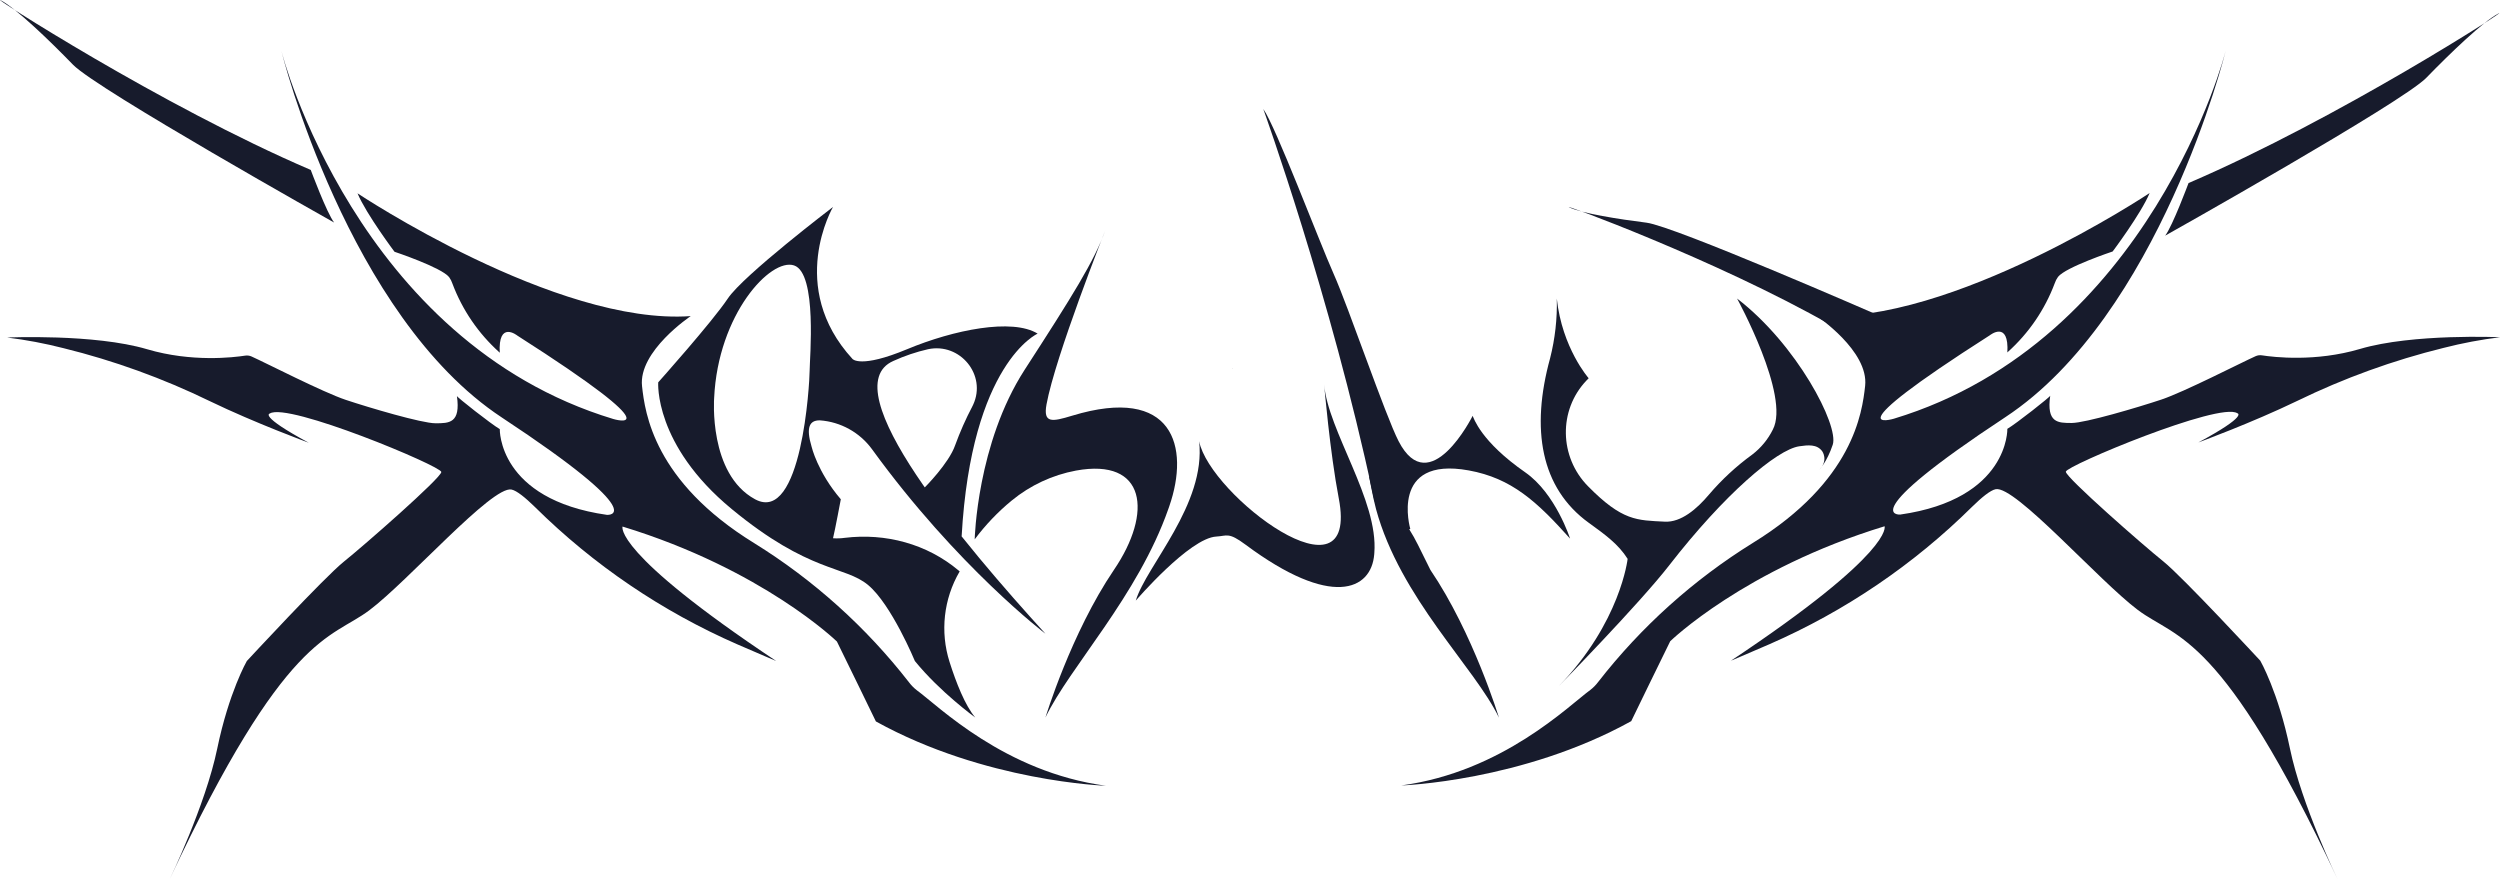
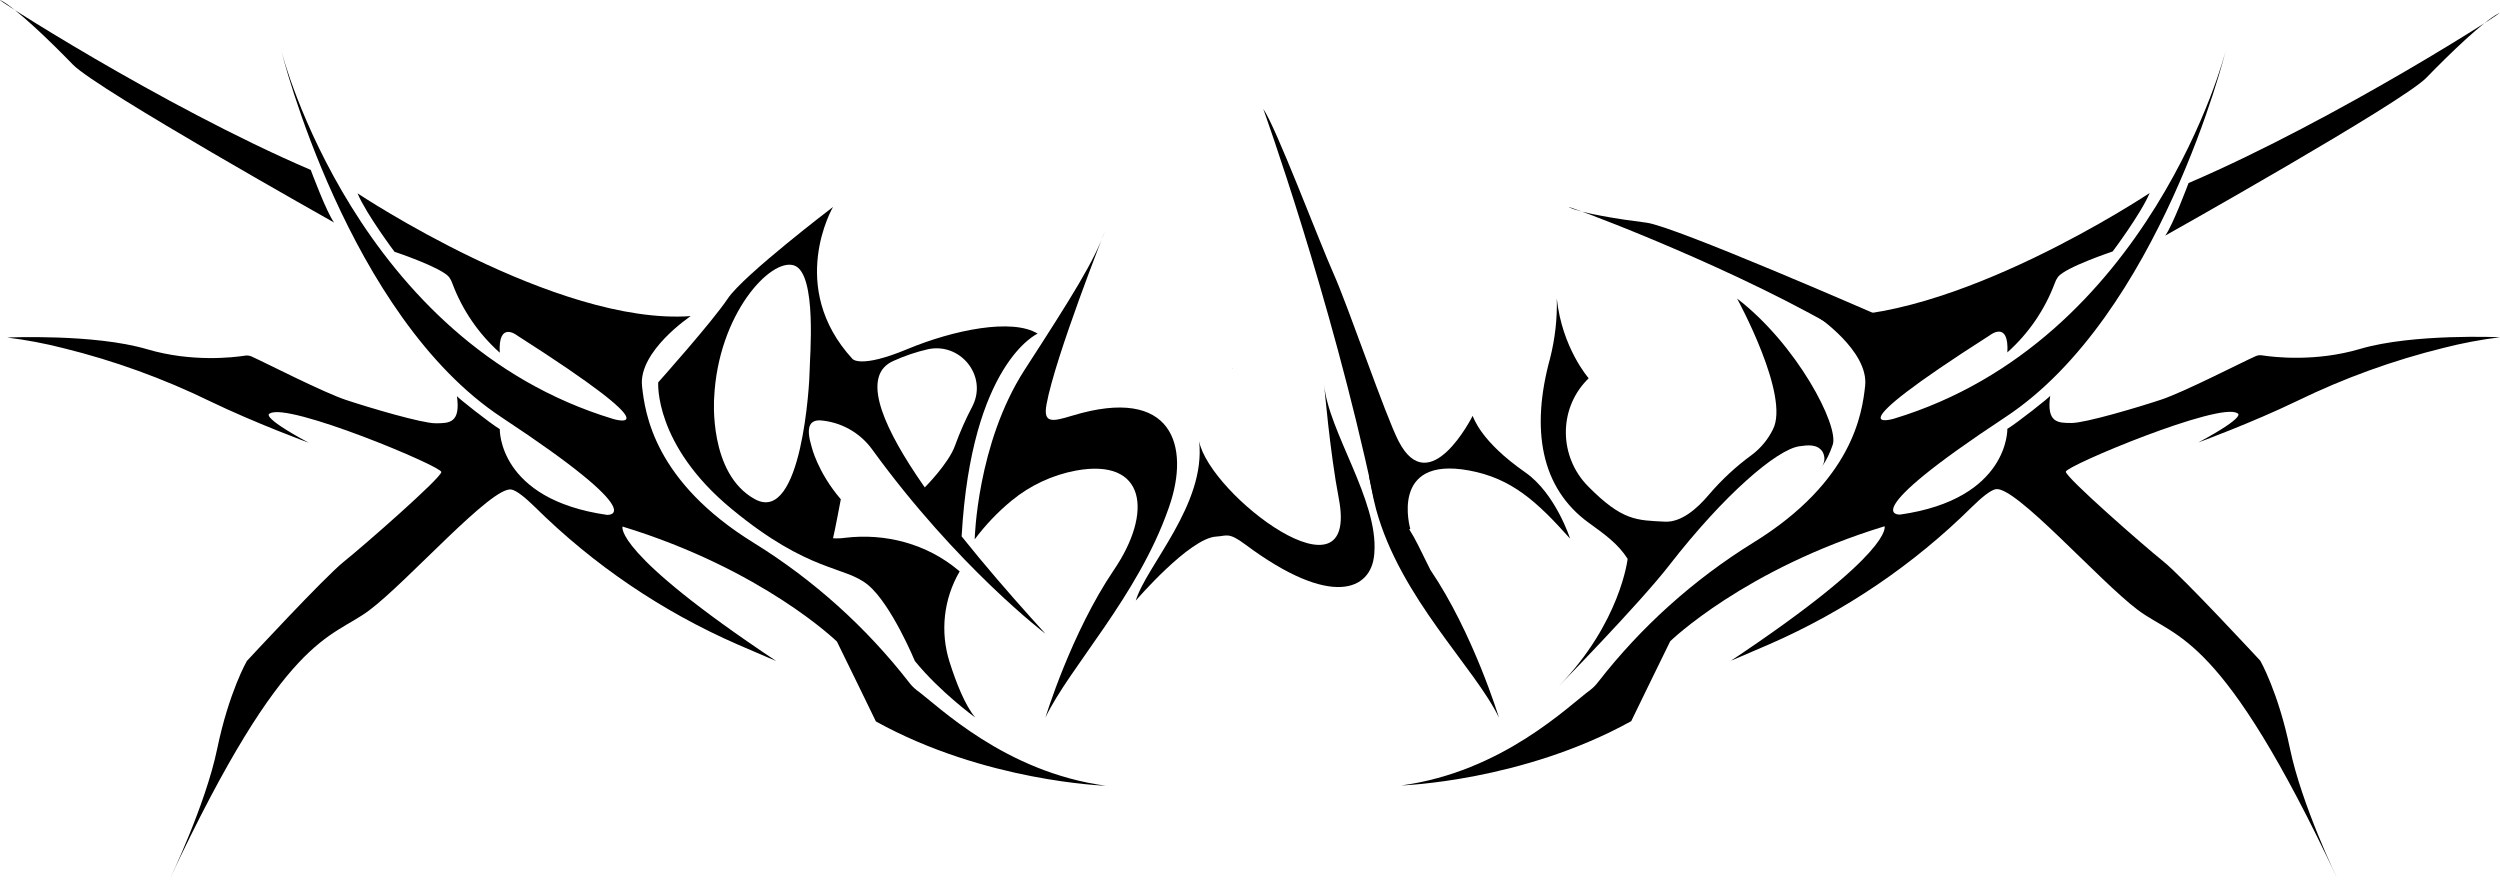
- <svg xmlns="http://www.w3.org/2000/svg" fill="#171b2c" viewBox="0 0 1282.86 451.2">
+ <svg xmlns="http://www.w3.org/2000/svg" viewBox="0 0 1282.86 451.2">
  <path d="M367.6,794S386,756,392,727s15.2-45,15.2-45S447,639,457,631s50-43,50-46-79-36-88-30c0,0-6,1,20,15,0,0-27.56-10.12-50.79-21.35a378.65,378.65,0,0,0-75.09-27.19A230.17,230.17,0,0,0,284.2,516s44.8-2,71.8,6c22.88,6.78,44.33,4.22,50.34,3.29a5.78,5.78,0,0,1,3.28.44C416.93,529,446.26,544.09,458,548c12,4,39,12,46,12s13,0,11-14c-.27.38,17.65,14.5,22,17,0,0-1,36,55,44,0,0,24.52,1.76-54-50-78.86-52-113-187-113-188,0,1,38.74,149,170.22,188.8,0,0,33.78,10.2-49.22-42.8,0,0-10-8-9,9,.08-.07,0-.24-.29-.48a89.7,89.7,0,0,1-24-35.16A12.2,12.2,0,0,0,511,485c-4-5-28-13-28-13,.35.52-14.6-19.41-19-30,0,0,102,68,171,63,0,0-27,18-25,36,1.52,13.7,6.08,48.82,57.53,80.49A302.74,302.74,0,0,1,747,692.94a21.37,21.37,0,0,0,4,4.06c11,8,45,42,97,49,0,0-62-2-118-33,0,0-17-35-20-41,0,0-38-37-110-59,0,0-5.3,13,78.85,69,0,0-8.24-3.47-19.89-8.53A343.05,343.05,0,0,1,555.07,603c-5-4.89-9.36-8.44-12.07-9-10-2-53,47-73,62S427.2,667,367.6,794Z" transform="translate(-280.54 -342.8)" />
  <path d="M440,430s8.24,22.15,12,27c0,0-121.69-68.31-134-81s-29.32-29-37-33S363,397,440,430Z" transform="translate(-280.54 -342.8)" />
  <path d="M1480,793.85s-18.4-38-24.4-67-15.2-45-15.2-45-39.8-43-49.8-51-50-43-50-46,79-36,88-30c0,0,6,1-20,15,0,0,27.56-10.12,50.79-21.35a378.65,378.65,0,0,1,75.09-27.19,230.17,230.17,0,0,1,28.92-5.46s-44.8-2-71.8,6c-22.88,6.78-44.33,4.22-50.34,3.29a5.78,5.78,0,0,0-3.28.44c-7.31,3.26-36.64,18.36-48.38,22.27-12,4-39,12-46,12s-13,0-11-14c.27.38-17.65,14.5-22,17,0,0,1,36-55,44,0,0-24.52,1.76,54-50,78.86-52,113-187,113-188,0,1-38.74,149-170.22,188.8,0,0-33.78,10.2,49.22-42.8,0,0,10-8,9,9-.08-.07,0-.24.29-.48a89.7,89.7,0,0,0,24-35.16,12.2,12.2,0,0,1,1.73-3.36c4-5,28-13,28-13-.35.52,14.6-19.41,19-30,0,0-102,68-171,63,0,0,27,18,25,36-1.52,13.7-6.08,48.82-57.53,80.49a302.74,302.74,0,0,0-79.49,71.45,21.37,21.37,0,0,1-4,4.06c-11,8-45,42-97,49,0,0,62-2,118-33,0,0,17-35,20-41,0,0,38-37,110-59,0,0,5.3,13-78.85,69,0,0,8.24-3.47,19.89-8.53a343.05,343.05,0,0,0,103.89-70.49c5-4.89,9.36-8.44,12.07-9,10-2,53,47,73,62S1420.4,666.85,1480,793.85Z" transform="translate(-280.54 -342.8)" />
  <path d="M1403.58,436.73s-8.24,22.15-12,27c0,0,121.69-68.31,134-81s29.32-29,37-33S1480.58,403.73,1403.58,436.73Z" transform="translate(-280.54 -342.8)" />
  <path d="M1220.31,509.73s18.4-5.52,23.4-5.45c0,0-104-45.44-118.26-47.21s-33.19-4.8-39.56-7.82S1161.14,476,1220.31,509.73Z" transform="translate(-280.54 -342.8)" />
  <path d="M728,573.3c43.76,60.35,89,94.7,89,94.7-41-45-110-126-78-140a93.11,93.11,0,0,1,17.75-6c16.44-3.51,30.23,13.25,23.15,28.5-.13.28-.26.56-.4.82a161.63,161.63,0,0,0-8.85,20C767.42,580.61,755,593,755,593c1,4,19,25,19,25,5-89,39-104,39-104-13-8-43-2-67,8s-28,5-28,5c-34-37-10-78-10-78s-46,35-54,47-35.7,43-35.7,43S616,571,656,604s58,29,70,39,24,39,24,39c13,16,31,29,31,29-5.27-6.23-9.86-18-13.2-28.52a57.54,57.54,0,0,1,5.13-46.36L773,636l-.61-.5C756.22,621.92,735,616.23,714,618.79a28.05,28.05,0,0,1-6,.21c1-4,4-20,4-20-12-14-15-27-15-27-3-10-1-13.5,4.1-13.5h.18A36.36,36.36,0,0,1,728,573.3ZM696,533c0,6-4,79-28,66s-21-52-21-52c2-43,29-72,41-68S696,527,696,533Z" transform="translate(-280.54 -342.8)" />
  <path d="M780.7,619.56s1.12-49.13,25.68-87.09S842.12,476.63,847.7,461c0,0-25.68,64.77-30.15,89.33-1.78,9.81,2.8,8.93,13.16,5.78,51.94-15.79,60.47,15.93,49.84,46.48l-.47,1.34C864.45,648.6,829.28,685.32,817,711c0,0,13.17-43.38,35.17-75.8,20-29.43,16.48-57.53-19.52-50.92a73.19,73.19,0,0,0-32.92,15.34A114,114,0,0,0,780.7,619.56Z" transform="translate(-280.54 -342.8)" />
  <path d="M895.86,569.23c3.64,32.39-27.11,63.87-32.5,81.77,0,0,27.58-32.15,41.34-32.87,5.49-.29,6.15-2.42,14.93,4.12,44.06,32.82,64.55,23.5,66.08,5.07l.06-.81C987.93,599.52,962,564,960,540c0,0,3,35,7.52,58.51C978.41,655.13,901.41,597,895.86,569.23Z" transform="translate(-280.54 -342.8)" />
  <path d="M983,587c.15.44,2,11,3.63,17,12.39,45.67,50.8,81.39,63.09,107.07,0,0-13.17-43.38-35.17-75.8l-6.31-12.73a93.13,93.13,0,0,0-10.13-16.1l-6.18-7.89Z" transform="translate(-280.54 -342.8)" />
  <path d="M913,532.1l0-.1S912.31,531.88,913,532.1Z" transform="translate(-280.54 -342.8)" />
  <path d="M1221,571c3.28-9.85-18.42-51.49-49.09-75,0,0,27.44,50,18.35,67.24a36.61,36.61,0,0,1-10.5,12.77,128.51,128.51,0,0,0-22.29,20.61c-6.17,7.33-14.3,14.31-22.64,13.87-14.32-.75-21.76-.25-39.45-18.22-14.72-14.95-15.23-39-.76-54.21q.56-.59,1.14-1.17s-13.63-15.45-16.36-40.89a112.6,112.6,0,0,1-3.43,30.62c-10,36.38-4.87,66.58,19.86,84.47C1104,617,1111,622,1115.75,629.58c0,0-3.63,32.71-35.44,65.42,0,0,41.51-42.44,56.69-62,28.36-36.56,55.32-59.51,66.81-61.19,4.51-.66,9.09-1.14,11.78,2.54,0,0,3.41,4.65-1.59,9.65C1214,584,1218,580,1221,571Z" transform="translate(-280.54 -342.8)" />
  <path d="M928.78,398.71s34.56,95.79,56.36,198.05c2.53,11.88,8.73,19.69,16.29,18.61.47-.07,2.32-1.11,2.79-1.18,0,0-10.92-37.44,30-30,22,4,35,16,52,35,0,0-7.4-23.15-23-34-23-16-26.47-28-27-29,0,0-22,44-38,13-6.72-13-25.77-68.92-33.29-85.76S935.11,407.48,928.78,398.71Z" transform="translate(-280.54 -342.8)" />
</svg>
